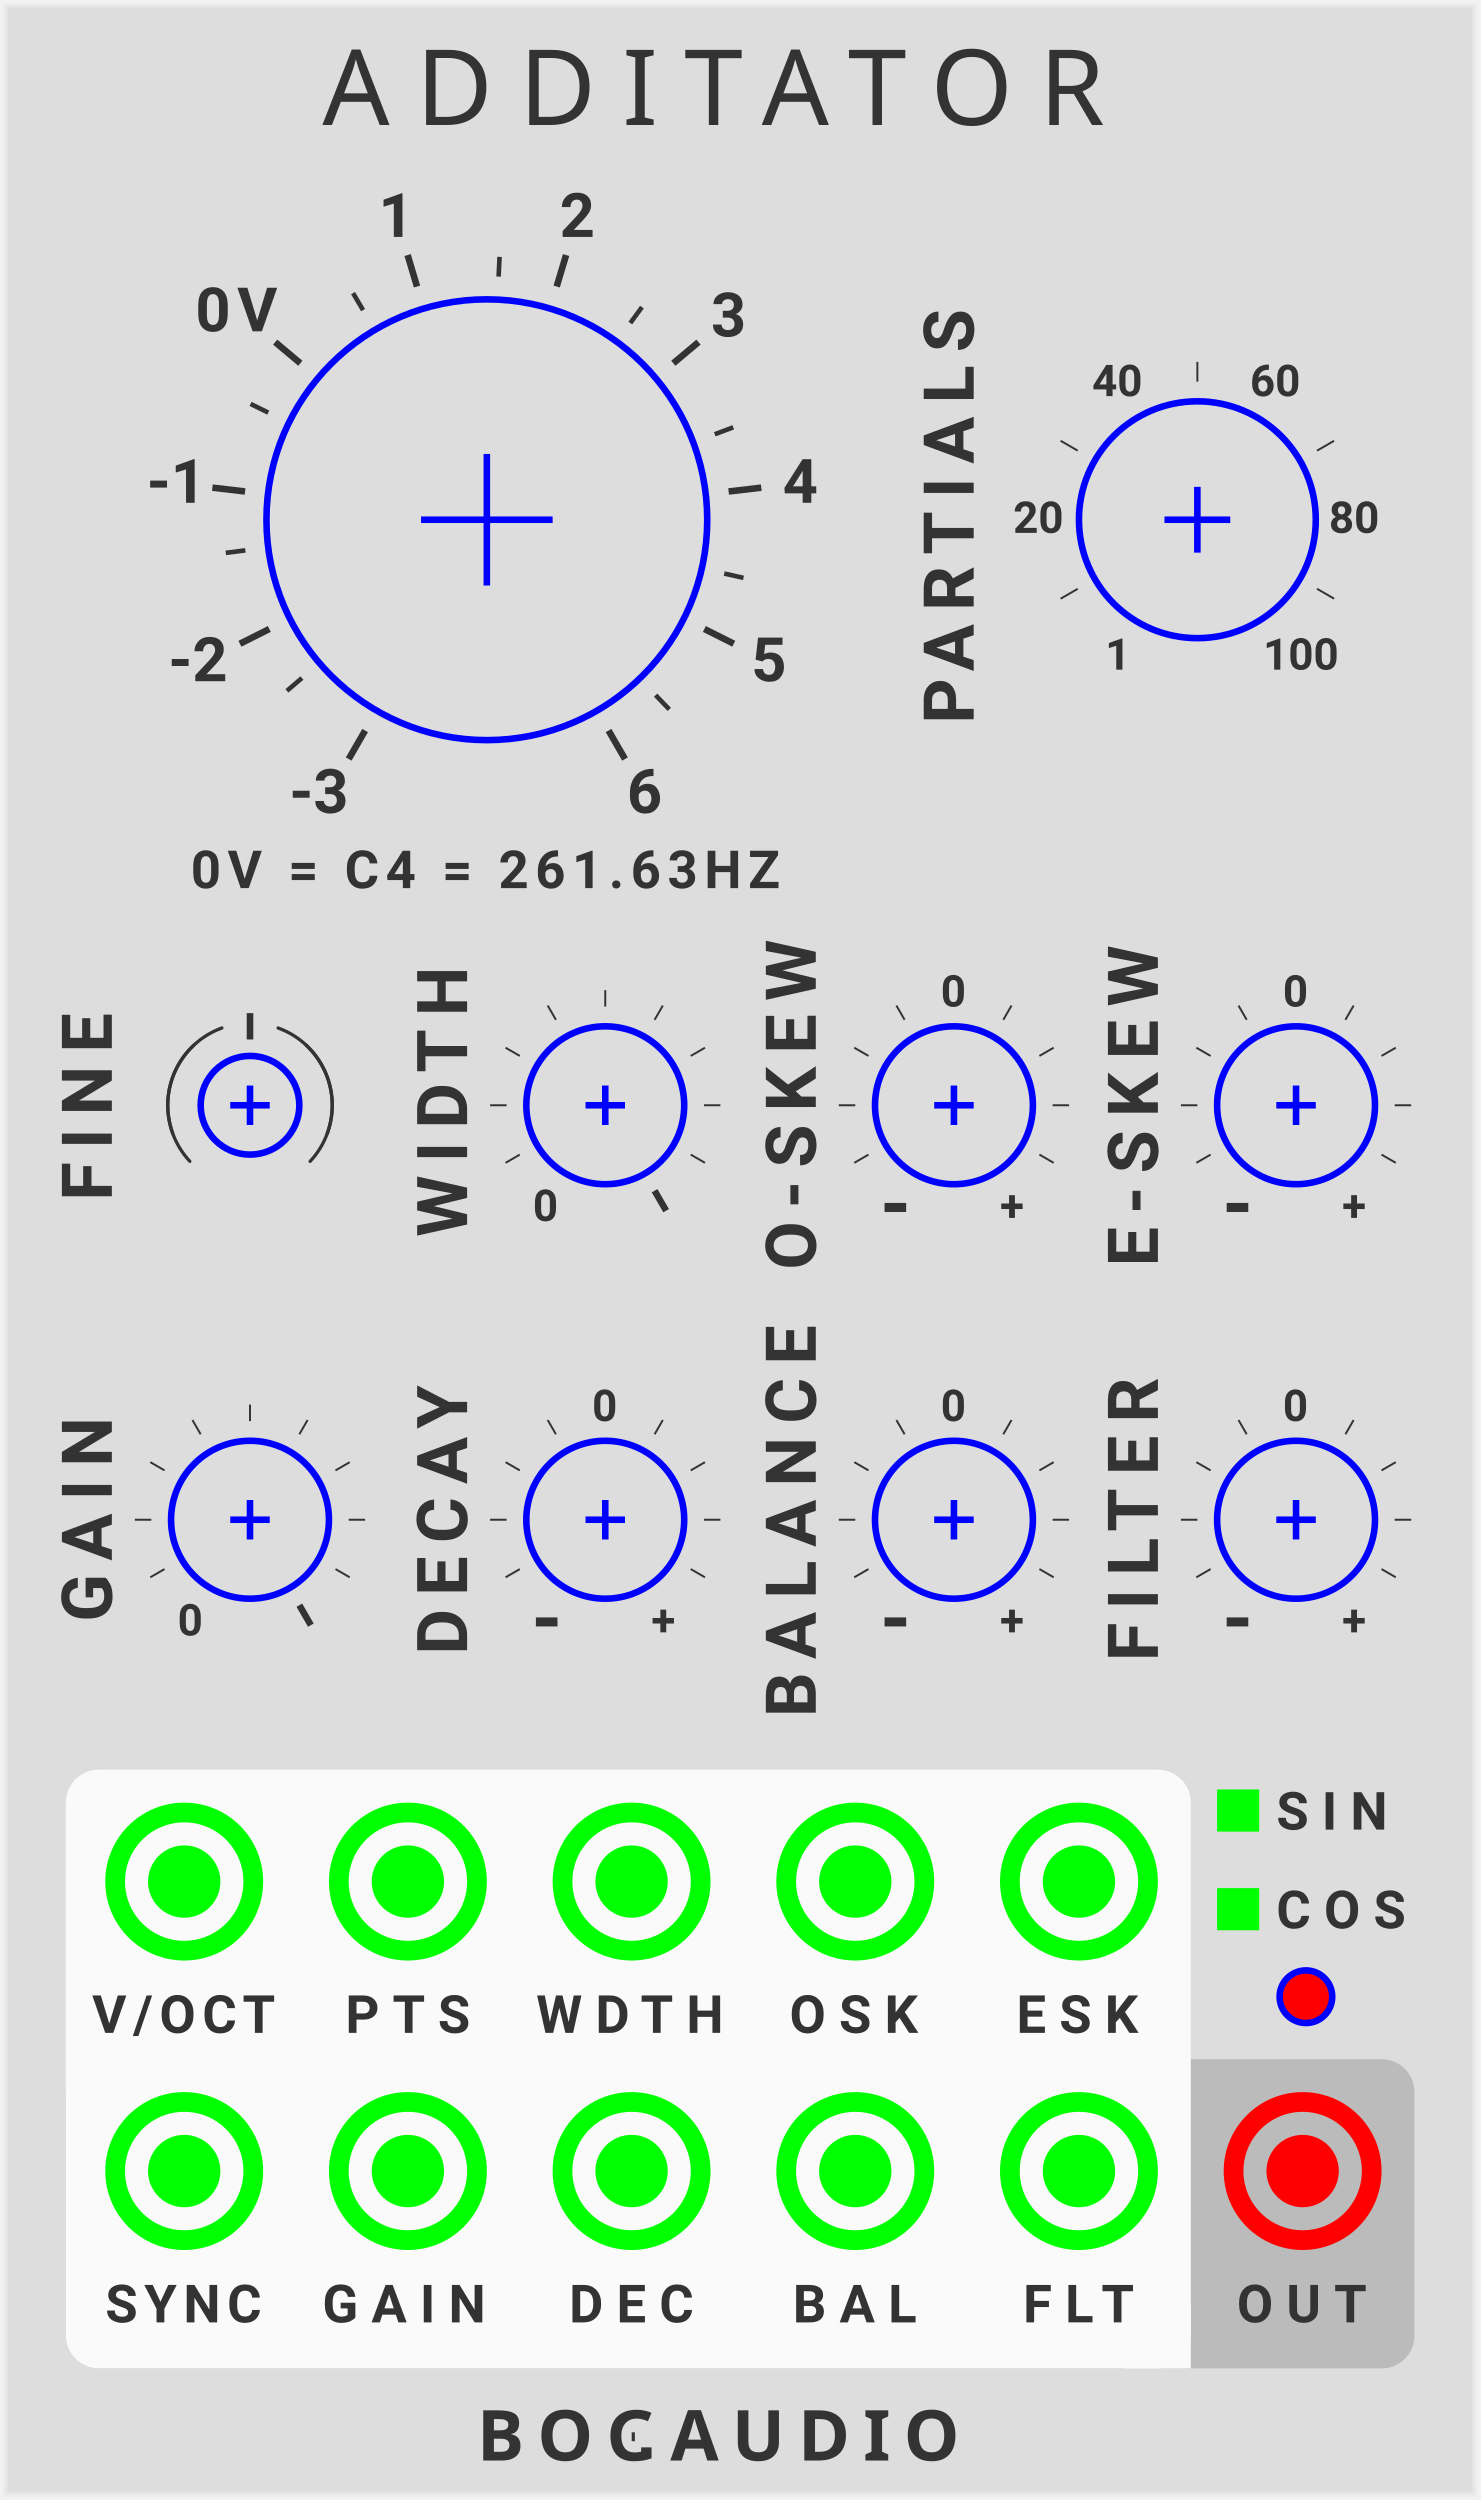
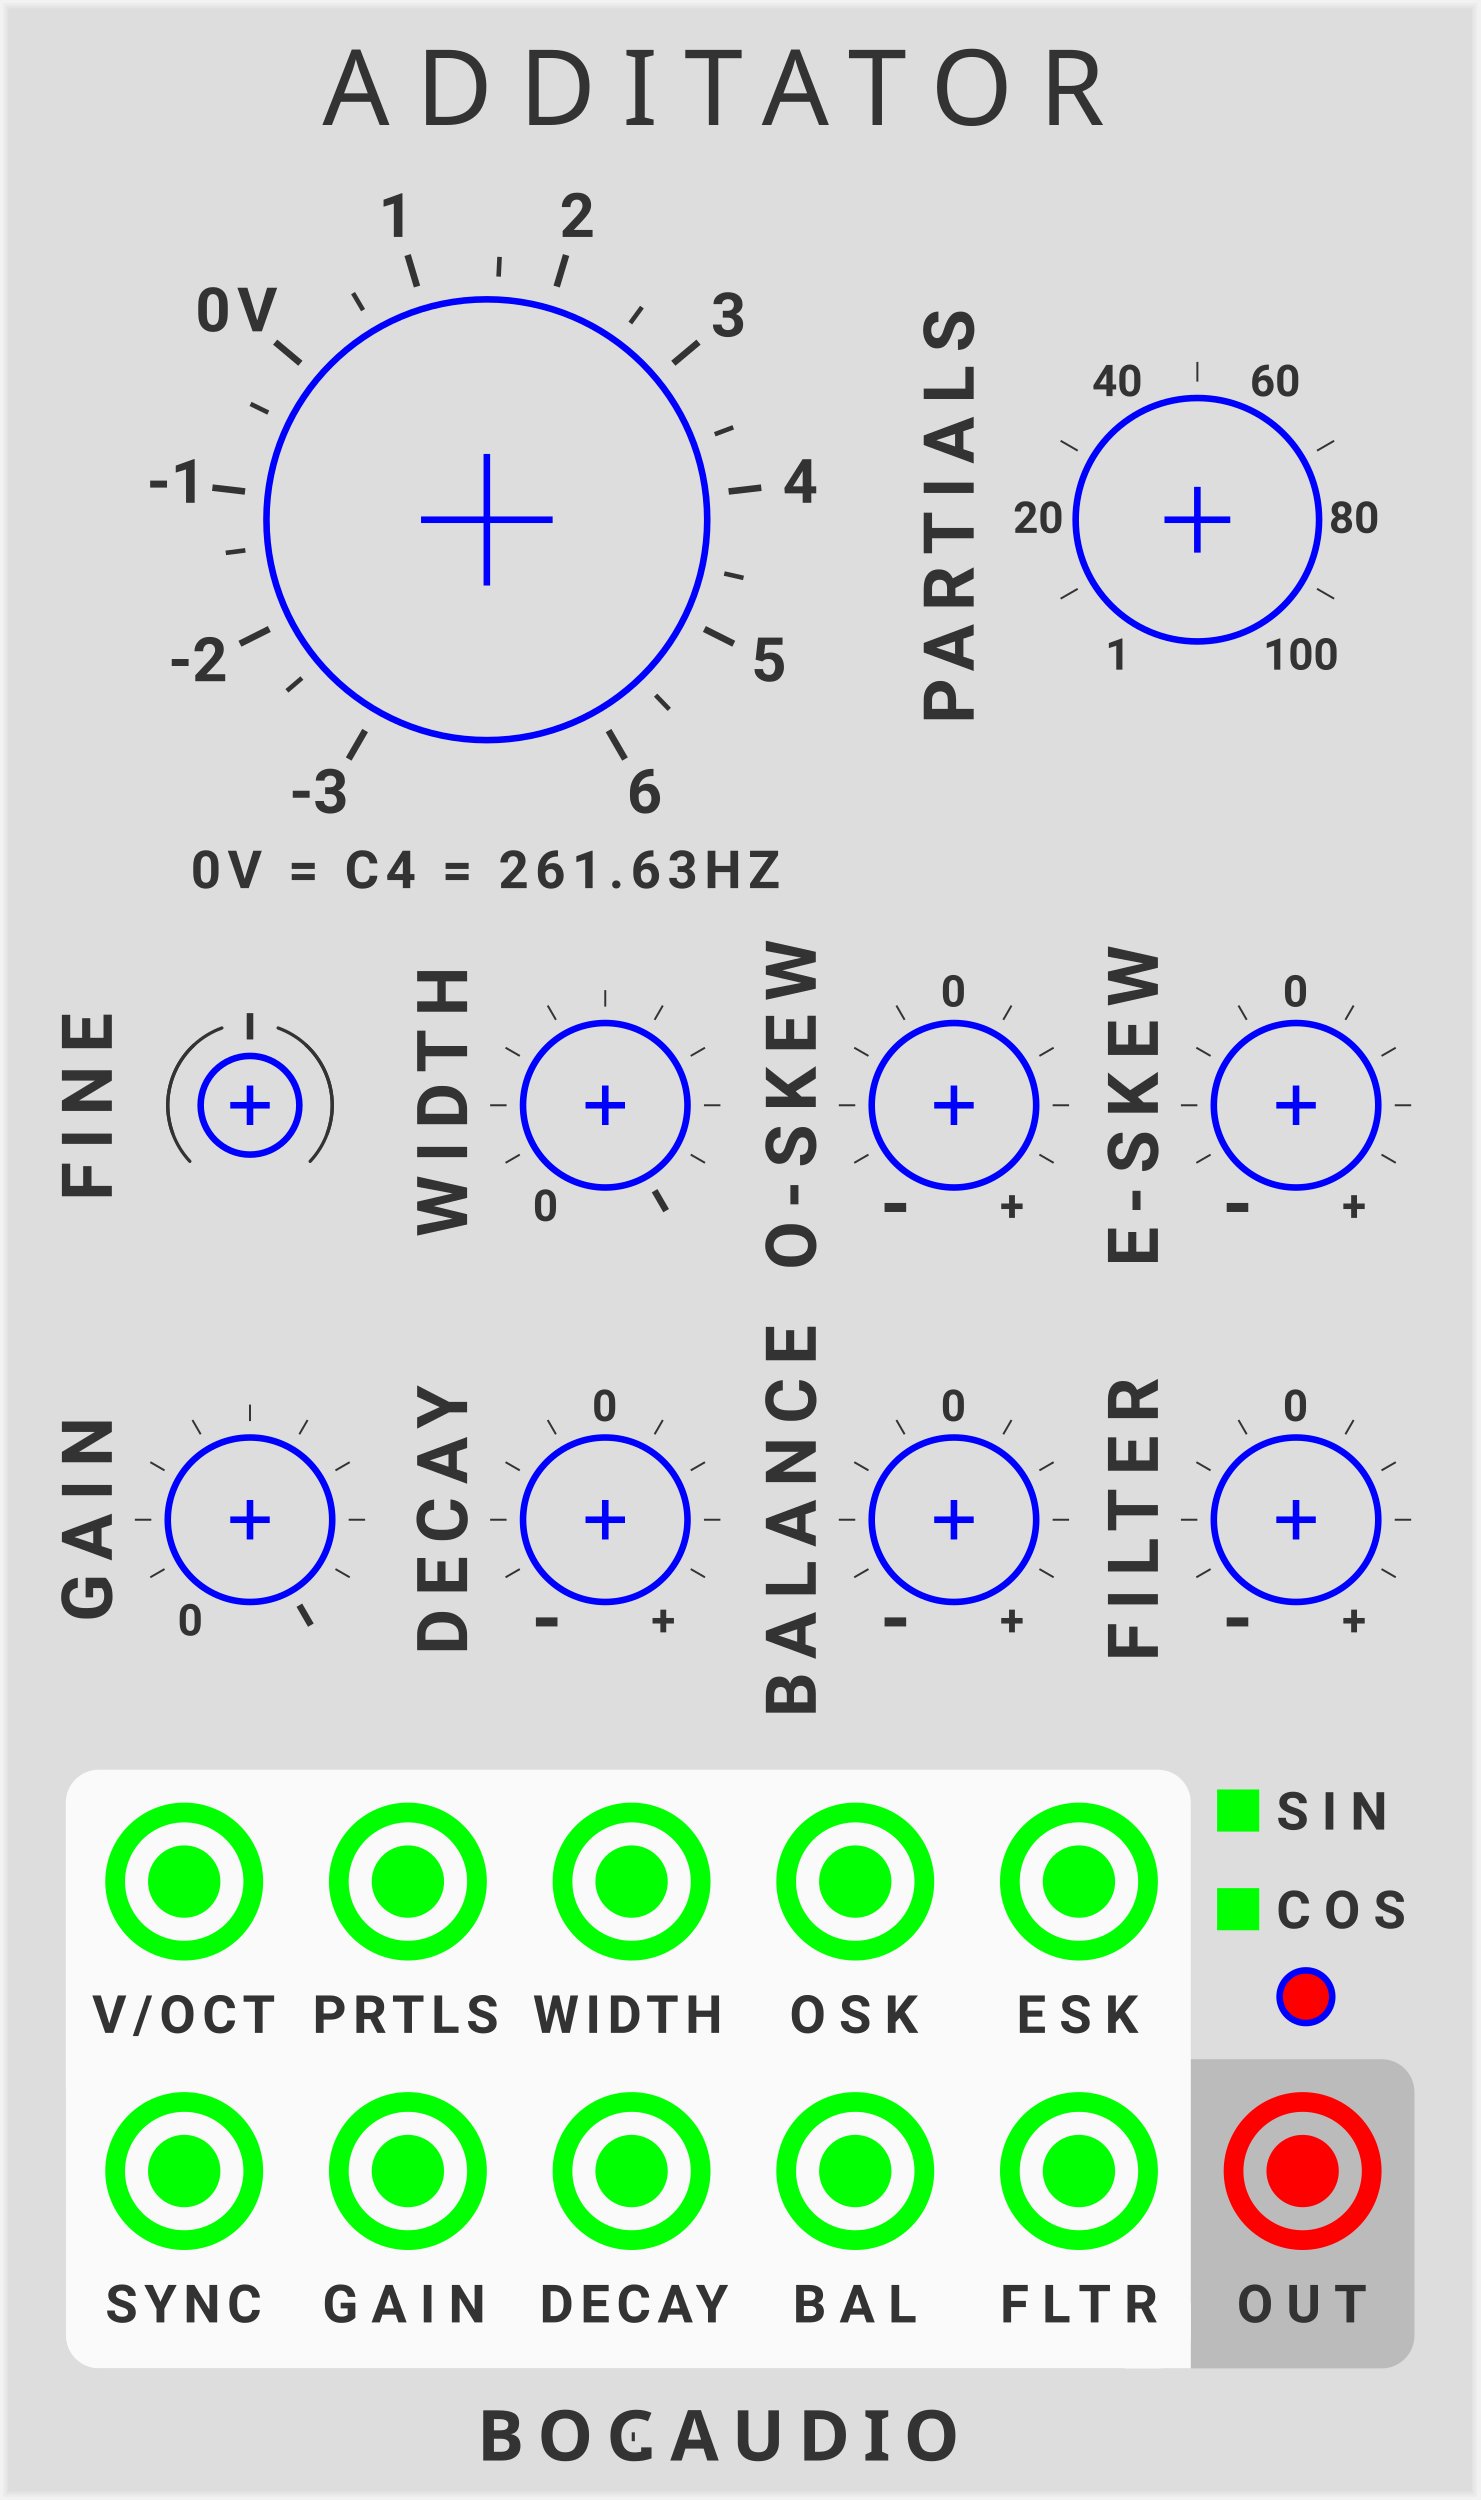
<svg xmlns="http://www.w3.org/2000/svg" xmlns:xlink="http://www.w3.org/1999/xlink" version="1.1" width="225" height="380" viewBox="0 0 225 380">
  <style>
    text {
      fill: #333;
      font-family: 'Roboto', sans-serif;
      font-weight: bold;
    }
    text.title {
      font-family: 'Comfortaa', sans-serif;
      font-weight: normal;
    }
    text.brand {
      font-family: 'Audiowide', sans-serif;
      font-weight: bold;
    }
  </style>
  <defs>
    <symbol id="knob-large" viewBox="0 0 68px 68px">
      <g transform="translate(34 34)">
        <polyline points="-10,0 10,0" stroke-width="1" stroke="#00f" />
        <polyline points="0,-10 0,10" stroke-width="1" stroke="#00f" />
        <circle cx="0" cy="0" r="33.5" stroke-width="1" stroke="#00f" fill="none" />
      </g>
    </symbol>
    <symbol id="knob" viewBox="0 0 38px 38px">
      <g transform="translate(19 19)">
        <polyline points="-5,0 5,0" stroke-width="1" stroke="#00f" />
        <polyline points="0,-5 0,5" stroke-width="1" stroke="#00f" />
-         <circle cx="0" cy="0" r="18" stroke-width="1" stroke="#00f" fill="none" />
+         <circle cx="0" cy="0" r="18.5" stroke-width="1" stroke="#00f" fill="none" />
      </g>
    </symbol>
    <symbol id="knob-medium" viewBox="0 0 26px 26px">
      <g transform="translate(13 13)">
        <polyline points="-3,0 3,0" stroke-width="1" stroke="#00f" />
        <polyline points="0,-3 0,3" stroke-width="1" stroke="#00f" />
-         <circle cx="0" cy="0" r="12" stroke-width="1" stroke="#00f" fill="none" />
+         <circle cx="0" cy="0" r="12.5" stroke-width="1" stroke="#00f" fill="none" />
      </g>
    </symbol>
    <symbol id="knob-smallest" viewBox="0 0 16px 16px">
      <g transform="translate(8 8)">
        <polyline points="-3,0 3,0" stroke-width="1" stroke="#00f" />
        <polyline points="0,-3 0,3" stroke-width="1" stroke="#00f" />
        <circle r="7.5" stroke-width="1" stroke="#00f" fill="none" />
      </g>
    </symbol>
    <symbol id="knobguide-frequency" viewBox="0 0 108px 108px">
      <g transform="translate(54 54)">
        <g transform="rotate(-240) translate(34 0)">
          <polyline points="0,0 5,0" stroke-width="1" stroke="#333" transform="translate(3 0)" />
          <text font-size="7.0pt" transform="translate(14 0) rotate(240) translate(-6 3)">-3</text>
        </g>
        <g transform="rotate(-220.56) translate(34 0)">
          <polyline points="0,0 3,0" stroke-width="0.7" stroke="#333" transform="translate(3 0)" />
        </g>
        <g transform="rotate(-206.667) translate(34 0)">
          <polyline points="0,0 5,0" stroke-width="1" stroke="#333" transform="translate(3 0)" />
          <text font-size="7.0pt" transform="translate(14 0) rotate(206.667) translate(-5.5 3)">-2</text>
        </g>
        <g transform="rotate(-187.23) translate(34 0)">
          <polyline points="0,0 3,0" stroke-width="0.7" stroke="#333" transform="translate(3 0)" />
        </g>
        <g transform="rotate(-173.333) translate(34 0)">
          <polyline points="0,0 5,0" stroke-width="1" stroke="#333" transform="translate(3 0)" />
          <text font-size="7.0pt" transform="translate(14 0) rotate(173.333) translate(-4 3)">-1</text>
        </g>
        <g transform="rotate(-153.89) translate(34 0)">
          <polyline points="0,0 3,0" stroke-width="0.7" stroke="#333" transform="translate(3 0)" />
        </g>
        <g transform="rotate(-140) translate(34 0)">
          <polyline points="0,0 5,0" stroke-width="1" stroke="#333" transform="translate(3 0)" />
          <text font-size="7.0pt" letter-spacing="1px" transform="translate(16 0) rotate(140) translate(-6 3.5)">0V</text>
        </g>
        <g transform="rotate(-120.56) translate(34 0)">
          <polyline points="0,0 3,0" stroke-width="0.7" stroke="#333" transform="translate(3 0)" />
        </g>
        <g transform="rotate(-106.667) translate(34 0)">
          <polyline points="0,0 5,0" stroke-width="1" stroke="#333" transform="translate(3 0)" />
          <text font-size="7.0pt" transform="translate(14 0) rotate(106.667) translate(-2.7 3)">1</text>
        </g>
        <g transform="rotate(-87.23) translate(34 0)">
          <polyline points="0,0 3,0" stroke-width="0.7" stroke="#333" transform="translate(3 0)" />
        </g>
        <g transform="rotate(-73.33) translate(34 0)">
          <polyline points="0,0 5,0" stroke-width="1" stroke="#333" transform="translate(3 0)" />
          <text font-size="7.0pt" transform="translate(14 0) rotate(73.333) translate(-2.7 3)">2</text>
        </g>
        <g transform="rotate(-53.89) translate(34 0)">
          <polyline points="0,0 3,0" stroke-width="0.7" stroke="#333" transform="translate(3 0)" />
        </g>
        <g transform="rotate(-40) translate(34 0)">
          <polyline points="0,0 5,0" stroke-width="1" stroke="#333" transform="translate(3 0)" />
          <text font-size="7.0pt" transform="translate(14 0) rotate(40) translate(-2.7 3)">3</text>
        </g>
        <g transform="rotate(-20.56) translate(34 0)">
          <polyline points="0,0 3,0" stroke-width="0.7" stroke="#333" transform="translate(3 0)" />
        </g>
        <g transform="rotate(-6.667) translate(34 0)">
          <polyline points="0,0 5,0" stroke-width="1" stroke="#333" transform="translate(3 0)" />
          <text font-size="7.0pt" transform="translate(14 0) rotate(6.667) translate(-2.7 3)">4</text>
        </g>
        <g transform="rotate(12.77) translate(34 0)">
          <polyline points="0,0 3,0" stroke-width="0.7" stroke="#333" transform="translate(3 0)" />
        </g>
        <g transform="rotate(26.667) translate(34 0)">
          <polyline points="0,0 5,0" stroke-width="1" stroke="#333" transform="translate(3 0)" />
          <text font-size="7.0pt" transform="translate(14 0) rotate(-26.667) translate(-2.7 3)">5</text>
        </g>
        <g transform="rotate(46.11) translate(34 0)">
          <polyline points="0,0 3,0" stroke-width="0.7" stroke="#333" transform="translate(3 0)" />
        </g>
        <g transform="rotate(60) translate(34 0)">
          <polyline points="0,0 5,0" stroke-width="1" stroke="#333" transform="translate(3 0)" />
          <text font-size="7.0pt" transform="translate(14 0) rotate(-60) translate(-2.7 3)">6</text>
        </g>
      </g>
    </symbol>
    <symbol id="knobguide-partials" viewBox="0 0 60px 60px">
      <g transform="translate(30 30)">
        <text font-size="5.0pt" transform="rotate(-240) translate(24 0) rotate(240) translate(-2 2)">1</text>
        <polyline points="0,0 3,0" stroke-width="0.3" stroke="#333" transform="rotate(-210) translate(21 0)" />
        <text font-size="5.0pt" transform="rotate(-180) translate(24 0) rotate(180) translate(-4 2)">20</text>
        <polyline points="0,0 3,0" stroke-width="0.3" stroke="#333" transform="rotate(-150) translate(21 0)" />
        <text font-size="5.0pt" transform="rotate(-120) translate(24 0) rotate(120) translate(-4 2)">40</text>
        <polyline points="0,0 3,0" stroke-width="0.3" stroke="#333" transform="rotate(-90) translate(21 0)" />
        <text font-size="5.0pt" transform="rotate(-60) translate(24 0) rotate(60) translate(-4 2)">60</text>
        <polyline points="0,0 3,0" stroke-width="0.3" stroke="#333" transform="rotate(-30) translate(21 0)" />
        <text font-size="5.0pt" transform="rotate(0) translate(24 0) rotate(0) translate(-4 2)">80</text>
        <polyline points="0,0 3,0" stroke-width="0.3" stroke="#333" transform="rotate(30) translate(21 0)" />
        <text font-size="5.0pt" transform="rotate(60) translate(24 0) rotate(-60) translate(-2 2)">100</text>
      </g>
    </symbol>
    <symbol id="knobguide-attenuverter" viewBox="0 0 45px 45px">
      <g transform="translate(22.5 22.5)">
        <g transform="rotate(-240) translate(15 0)">
          <text font-size="9.0pt" transform="translate(3 0) rotate(240) translate(-2.2 3.6)">-</text>
        </g>
        <g transform="rotate(-210) translate(15 0)">
          <polyline points="0,0 2.5,0" stroke-width="0.3" stroke="#333" />
        </g>
        <g transform="rotate(-180) translate(15 0)">
          <polyline points="0,0 2.5,0" stroke-width="0.3" stroke="#333" />
        </g>
        <g transform="rotate(-150) translate(15 0)">
          <polyline points="0,0 2.5,0" stroke-width="0.3" stroke="#333" />
        </g>
        <g transform="rotate(-120) translate(15 0)">
          <polyline points="0,0 2.5,0" stroke-width="0.3" stroke="#333" />
        </g>
        <g transform="rotate(-90) translate(15 0)">
          <text font-size="5.0pt" transform="translate(2 0) rotate(90) translate(-2 2)">0</text>
        </g>
        <g transform="rotate(-60) translate(15 0)">
          <polyline points="0,0 2.5,0" stroke-width="0.3" stroke="#333" />
        </g>
        <g transform="rotate(-30) translate(15 0)">
          <polyline points="0,0 2.5,0" stroke-width="0.3" stroke="#333" />
        </g>
        <g transform="rotate(0) translate(15 0)">
          <polyline points="0,0 2.5,0" stroke-width="0.3" stroke="#333" />
        </g>
        <g transform="rotate(30) translate(15 0)">
          <polyline points="0,0 2.5,0" stroke-width="0.3" stroke="#333" />
        </g>
        <g transform="rotate(60) translate(15 0)">
          <text font-size="5.0pt" transform="translate(3 0) rotate(-60) translate(-2 2)">+</text>
        </g>
      </g>
    </symbol>
    <symbol id="knobguide-linear" viewBox="0 0 45px 45px">
      <g transform="translate(22.5 22.5)">
        <text font-size="5.0pt" transform="rotate(-240) translate(18 0) rotate(240) translate(-2 2)">0</text>
        <polyline points="0,0 2.5,0" stroke-width="0.3" stroke="#333" transform="rotate(-210) translate(15 0)" />
        <polyline points="0,0 2.5,0" stroke-width="0.3" stroke="#333" transform="rotate(-180) translate(15 0)" />
        <polyline points="0,0 2.5,0" stroke-width="0.3" stroke="#333" transform="rotate(-150) translate(15 0)" />
        <polyline points="0,0 2.5,0" stroke-width="0.3" stroke="#333" transform="rotate(-120) translate(15 0)" />
        <polyline points="0,0 2.5,0" stroke-width="0.3" stroke="#333" transform="rotate(-90) translate(15 0)" />
        <polyline points="0,0 2.5,0" stroke-width="0.3" stroke="#333" transform="rotate(-60) translate(15 0)" />
        <polyline points="0,0 2.5,0" stroke-width="0.3" stroke="#333" transform="rotate(-30) translate(15 0)" />
        <polyline points="0,0 2.5,0" stroke-width="0.3" stroke="#333" transform="rotate(0) translate(15 0)" />
        <polyline points="0,0 2.5,0" stroke-width="0.3" stroke="#333" transform="rotate(30) translate(15 0)" />
        <polyline points="0,0 3.5,0" stroke-width="1" stroke="#333" transform="rotate(60) translate(15 0)" />
      </g>
    </symbol>
    <symbol id="knobguide-centertick" viewBox="0 0 40px 40px">
      <g transform="translate(20 20)">
        <g transform="rotate(-90) translate(10 0)">
          <polyline points="0,0 4,0" stroke-width="1" stroke="#333" />
        </g>
        <path d="M 0 -12.5 A 12.5 12.5 0 0 1 12.5 0" stroke="#333" stroke-width="0.5" stroke-linecap="round" fill="none" transform="rotate(20)" />
        <path d="M 0 -12.5 A 12.5 12.5 0 0 1 12.5 0" stroke="#333" stroke-width="0.5" stroke-linecap="round" fill="none" transform="rotate(43)" />
        <path d="M 0 -12.5 A 12.5 12.5 0 0 0 -12.5 0" stroke="#333" stroke-width="0.5" stroke-linecap="round" fill="none" transform="rotate(-20)" />
        <path d="M 0 -12.5 A 12.5 12.5 0 0 0 -12.5 0" stroke="#333" stroke-width="0.5" stroke-linecap="round" fill="none" transform="rotate(-43)" />
      </g>
    </symbol>
    <symbol id="input" viewBox="0 0 24px 24px">
      <g transform="translate(12 12)">
        <circle cx="0" cy="0" r="5" stroke-width="1" stroke="#0f0" fill="#0f0" />
        <circle cx="0" cy="0" r="10.5" stroke-width="3" stroke="#0f0" fill="none" />
      </g>
    </symbol>
    <symbol id="output" viewBox="0 0 24px 24px">
      <g transform="translate(12 12)">
        <circle cx="0" cy="0" r="5" stroke-width="1" stroke="#f00" fill="#f00" />
        <circle cx="0" cy="0" r="10.5" stroke-width="3" stroke="#f00" fill="none" />
      </g>
    </symbol>
    <symbol id="button-small" viewBox="0 0 9px 9px">
      <g transform="translate(4.5 4.5)">
        <circle r="4" stroke-width="1" stroke="#00f" fill="#f00" />
      </g>
    </symbol>
    <symbol id="light-small" viewBox="0 0 6.4px 6.4px">
      <rect width="6.4" height="6.4" fill="#0f0" />
    </symbol>
  </defs>
  <rect width="100%" height="100%" fill="#ddd" />
  <polyline points="1,1 224,1 224,379 1,379 1,1" stroke="#e4e4e4" stroke-width="0.5" fill="none" />
  <polyline points="0.5,0.5 224.5,0.5 224.5,379.5 0.5,379.5 0.5,0.5" stroke="#ebebeb" stroke-width="0.8" fill="none" />
  <polyline points="0,0 225,0 225,380 0,380 0,0" stroke="#f2f2f2" stroke-width="1" fill="none" />
  <text class="title" x="49" y="19" font-size="12pt" letter-spacing="4px">ADDITATOR</text>
  <g transform="translate(72.5 374)">
    <text class="brand" font-size="8pt" letter-spacing="2px">BOGAUDIO</text>
    <rect width="3.0" height="3" fill="#ddd" transform="translate(24 -5)" />
  </g>
  <g transform="translate(20 25)">
    <use id="FREQUENCY_PARAM" xlink:href="#knob-large" transform="translate(20 20)" />
  </g>
  <use xlink:href="#knobguide-frequency" transform="translate(20 25)" />
  <text font-size="6pt" letter-spacing="1px" transform="translate(29 135)">0V = C4 = 261.63HZ</text>
  <g transform="translate(143 60)">
    <text font-size="8pt" letter-spacing="2px" transform="translate(5 50) rotate(270)">PARTIALS</text>
    <use id="PARTIALS_PARAM" xlink:href="#knob" transform="translate(20 0)" />
    <use xlink:href="#knobguide-partials" transform="translate(9 -11)" />
  </g>
  <g transform="translate(10 155)">
    <g transform="translate(10 5)">
      <text font-size="8pt" letter-spacing="2px" transform="translate(-3 22.5) rotate(270)">FINE</text>
      <use id="FINE_PARAM" xlink:href="#knob-smallest" transform="translate(10 0)" />
    </g>
    <use xlink:href="#knobguide-centertick" transform="translate(8 -7)" />
    <g transform="translate(53 0)">
      <text font-size="8pt" letter-spacing="2px" transform="translate(8 33) rotate(270)">WIDTH</text>
      <use id="WIDTH_PARAM" xlink:href="#knob-medium" transform="translate(16 0)" />
    </g>
    <use xlink:href="#knobguide-linear" transform="translate(59.5 -9.5)" />
    <g transform="translate(106 0)">
      <text font-size="8pt" letter-spacing="2px" transform="translate(8 38) rotate(270)">O-SKEW</text>
      <use id="ODD_SKEW_PARAM" xlink:href="#knob-medium" transform="translate(16 0)" />
    </g>
    <use xlink:href="#knobguide-attenuverter" transform="translate(112.5 -9.5)" />
    <g transform="translate(158 0)">
      <text font-size="8pt" letter-spacing="2px" transform="translate(8 37.5) rotate(270)">E-SKEW</text>
      <use id="EVEN_SKEW_PARAM" xlink:href="#knob-medium" transform="translate(16 0)" />
    </g>
    <use xlink:href="#knobguide-attenuverter" transform="translate(164.5 -9.5)" />
  </g>
  <g transform="translate(10 218)">
    <g transform="translate(-1 0)">
      <text font-size="8pt" letter-spacing="2px" transform="translate(8 28.5) rotate(270)">GAIN</text>
      <use id="GAIN_PARAM" xlink:href="#knob-medium" transform="translate(16 0)" />
    </g>
    <use xlink:href="#knobguide-linear" transform="translate(5.5 -9.5)" />
    <g transform="translate(53 0)">
      <text font-size="8pt" letter-spacing="2px" transform="translate(8 33.5) rotate(270)">DECAY</text>
      <use id="DECAY_PARAM" xlink:href="#knob-medium" transform="translate(16 0)" />
    </g>
    <use xlink:href="#knobguide-attenuverter" transform="translate(59.5 -9.5)" />
    <g transform="translate(106 0)">
      <text font-size="8pt" letter-spacing="2px" transform="translate(8 43) rotate(270)">BALANCE</text>
      <use id="BALANCE_PARAM" xlink:href="#knob-medium" transform="translate(16 0)" />
    </g>
    <use xlink:href="#knobguide-attenuverter" transform="translate(112.5 -9.5)" />
    <g transform="translate(158 0)">
      <text font-size="8pt" letter-spacing="2px" transform="translate(8 34.5) rotate(270)">FILTER</text>
      <use id="FILTER_PARAM" xlink:href="#knob-medium" transform="translate(16 0)" />
    </g>
    <use xlink:href="#knobguide-attenuverter" transform="translate(164.5 -9.5)" />
  </g>
  <g transform="translate(185 272)">
    <use id="SINE_LIGHT" xlink:href="#light-small" transform="translate(0 0)" />
    <text font-size="6pt" letter-spacing="2px" transform="translate(9 6.1)">SIN</text>
    <use id="COSINE_LIGHT" xlink:href="#light-small" transform="translate(0 15)" />
    <text font-size="6pt" letter-spacing="2px" transform="translate(9 21.1)">COS</text>
    <use id="PHASE_PARAM" xlink:href="#button-small" transform="translate(9 27)" />
  </g>
  <g transform="translate(0 269)">
    <rect width="205" height="47" rx="5" fill="#bbb" transform="translate(10 44)" />
    <rect width="171" height="91" rx="5" fill="#fafafa" transform="translate(10 0)" />
    <rect width="10" height="10" fill="#fafafa" transform="translate(171 81)" />
    <g transform="translate(10 0)">
      <g transform="translate(3 0)">
        <use id="PITCH_INPUT" xlink:href="#input" transform="translate(3 5)" />
        <text font-size="6pt" letter-spacing="1px" transform="translate(1 40)">V/OCT</text>
      </g>
      <g transform="translate(37 0)">
        <use id="PARTIALS_INPUT" xlink:href="#input" transform="translate(3 5)" />
-         <text font-size="6pt" letter-spacing="2px" transform="translate(5.5 40)">PTS</text>
+         <text font-size="6pt" letter-spacing="1px" transform="translate(0.5 40)">PRTLS</text>
      </g>
      <g transform="translate(71 0)">
        <use id="WIDTH_INPUT" xlink:href="#input" transform="translate(3 5)" />
-         <text font-size="6pt" letter-spacing="2px" transform="translate(0.5 40)">WDTH</text>
+         <text font-size="6pt" letter-spacing="1px" transform="translate(0 40)">WIDTH</text>
      </g>
      <g transform="translate(105 0)">
        <use id="ODD_SKEW_INPUT" xlink:href="#input" transform="translate(3 5)" />
        <text font-size="6pt" letter-spacing="2px" transform="translate(5 40)">OSK</text>
      </g>
      <g transform="translate(139 0)">
        <use id="EVEN_SKEW_INPUT" xlink:href="#input" transform="translate(3 5)" />
        <text font-size="6pt" letter-spacing="2px" transform="translate(5.5 40)">ESK</text>
      </g>
    </g>
    <g transform="translate(10 44)">
      <g transform="translate(3 0)">
        <use id="SYNC_INPUT" xlink:href="#input" transform="translate(3 5)" />
        <text font-size="6pt" letter-spacing="1px" transform="translate(3 40)">SYNC</text>
      </g>
      <g transform="translate(37 0)">
        <use id="GAIN_INPUT" xlink:href="#input" transform="translate(3 5)" />
        <text font-size="6pt" letter-spacing="2px" transform="translate(2 40)">GAIN</text>
      </g>
      <g transform="translate(71 0)">
        <use id="DECAY_INPUT" xlink:href="#input" transform="translate(3 5)" />
-         <text font-size="6pt" letter-spacing="2px" transform="translate(5.5 40)">DEC</text>
+         <text font-size="6pt" letter-spacing="1px" transform="translate(1 40)">DECAY</text>
      </g>
      <g transform="translate(105 0)">
        <use id="BALANCE_INPUT" xlink:href="#input" transform="translate(3 5)" />
        <text font-size="6pt" letter-spacing="2px" transform="translate(5.5 40)">BAL</text>
      </g>
      <g transform="translate(139 0)">
        <use id="FILTER_INPUT" xlink:href="#input" transform="translate(3 5)" />
-         <text font-size="6pt" letter-spacing="2px" transform="translate(6.5 40)">FLT</text>
+         <text font-size="6pt" letter-spacing="2px" transform="translate(3 40)">FLTR</text>
      </g>
      <g transform="translate(173 0)">
        <use id="AUDIO_OUTPUT" xlink:href="#output" transform="translate(3 5)" />
        <text font-size="6pt" letter-spacing="2px" transform="translate(5 40)">OUT</text>
      </g>
    </g>
  </g>
</svg>
